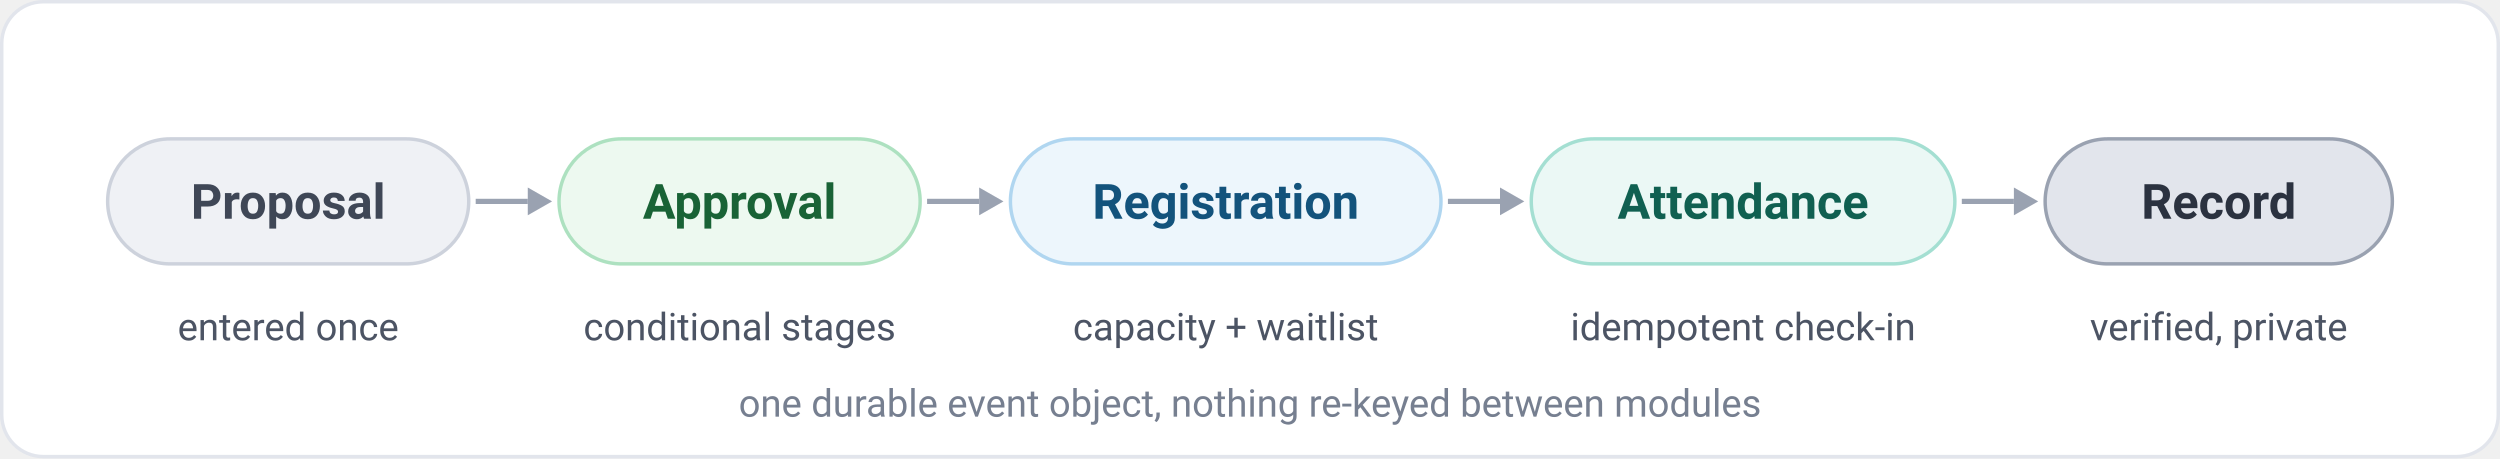
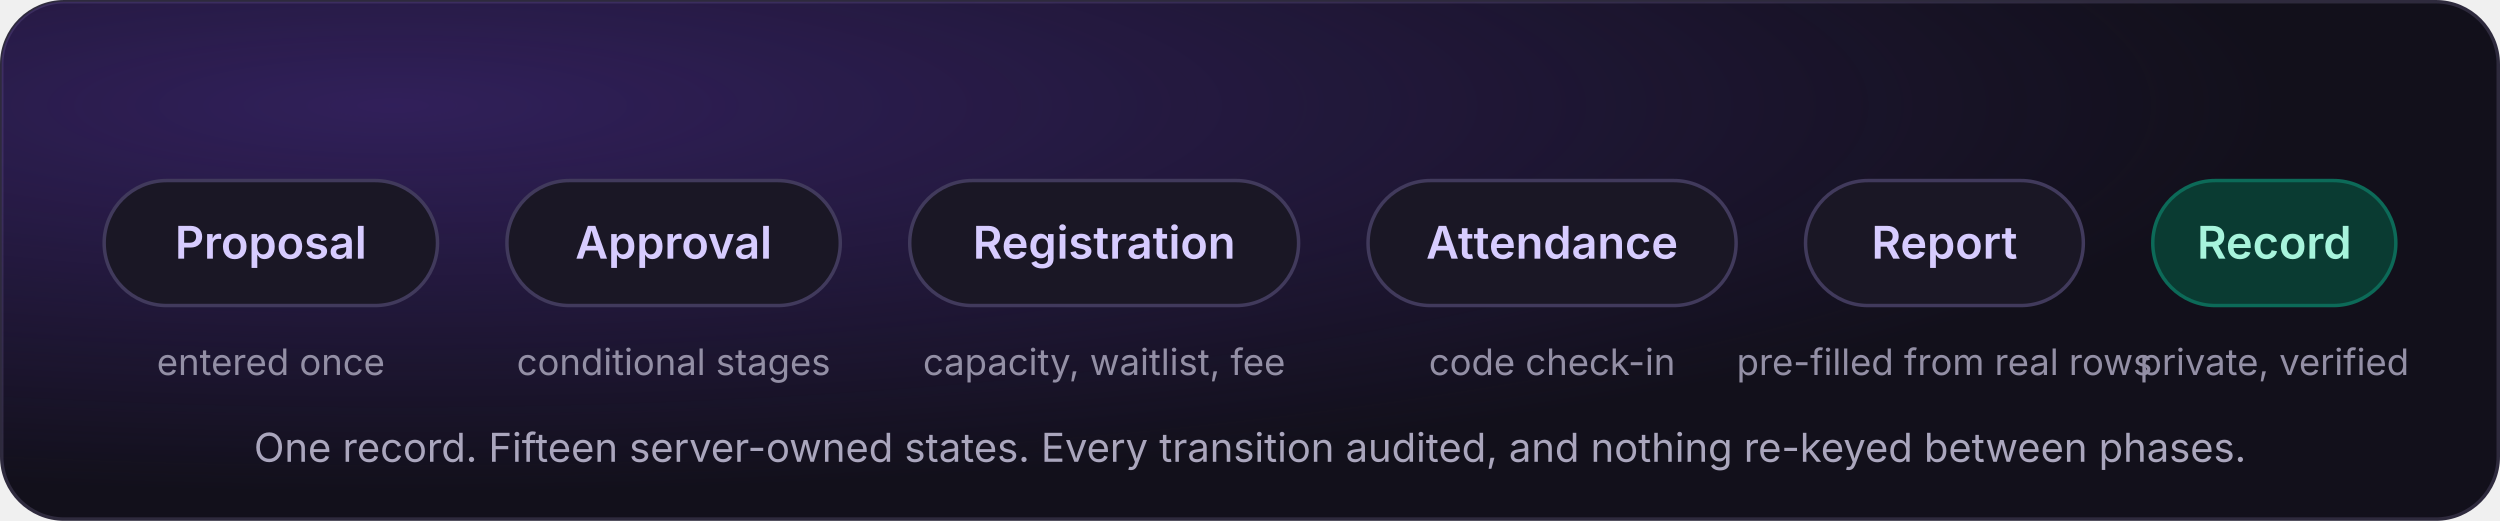
- <svg xmlns="http://www.w3.org/2000/svg" width="720" height="132" viewBox="0 0 720 132" role="img" aria-label="One event record flowing through five phases: proposal, approval, registration, attendance, verified record">
-   <rect x="0.5" y="0.5" width="719" height="131" rx="12" fill="#FFFFFF" stroke="#E2E5EC" />
-   <g font-family="-apple-system, BlinkMacSystemFont, 'Segoe UI', Roboto, 'Helvetica Neue', Arial, sans-serif">
-     <g stroke="#9AA2B1" stroke-width="1.5" fill="#9AA2B1">
-       <line x1="137" y1="58" x2="152" y2="58" />
-       <path d="M152 54 L159 58 L152 62 Z" stroke="none" />
-       <line x1="267" y1="58" x2="282" y2="58" />
-       <path d="M282 54 L289 58 L282 62 Z" stroke="none" />
-       <line x1="417" y1="58" x2="432" y2="58" />
-       <path d="M432 54 L439 58 L432 62 Z" stroke="none" />
-       <line x1="565" y1="58" x2="580" y2="58" />
-       <path d="M580 54 L587 58 L580 62 Z" stroke="none" />
+ <svg xmlns="http://www.w3.org/2000/svg" width="720" height="150" viewBox="0 0 720 150" role="img" aria-label="One event record carrying six phases: proposal, approval, registration, attendance, report and verified record">
+   <defs>
+     <linearGradient id="rail" x1="0" y1="0" x2="1" y2="0">
+       <stop offset="0" stop-color="#8B5CF6" stop-opacity="0.25" />
+       <stop offset="0.5" stop-color="#8B5CF6" stop-opacity="0.85" />
+       <stop offset="1" stop-color="#5EE7C4" stop-opacity="0.85" />
+     </linearGradient>
+     <radialGradient id="glow" cx="0.16" cy="0.2" r="0.75">
+       <stop offset="0" stop-color="#5B35B0" stop-opacity="0.42" />
+       <stop offset="1" stop-color="#5B35B0" stop-opacity="0" />
+     </radialGradient>
+   </defs>
+   <rect x="0.5" y="0.5" width="719" height="149" rx="18" fill="#12101B" stroke="#2E2A3D" />
+   <rect x="0.5" y="0.5" width="719" height="149" rx="18" fill="url(#glow)" />
+   <line x1="42" y1="70" x2="678" y2="70" stroke="url(#rail)" stroke-width="2" stroke-linecap="round" />
+   <g font-family="Inter, -apple-system, BlinkMacSystemFont, 'Segoe UI', Roboto, 'Helvetica Neue', Arial, sans-serif">
+     <g font-size="13" font-weight="600" text-anchor="middle">
+       <rect x="30" y="52" width="96" height="36" rx="18" fill="#1A1725" stroke="#413A5C" />
+       <text x="78" y="74.5" fill="#D7CCFF">Proposal</text>
+       <rect x="146" y="52" width="96" height="36" rx="18" fill="#1A1725" stroke="#413A5C" />
+       <text x="194" y="74.5" fill="#D7CCFF">Approval</text>
+       <rect x="262" y="52" width="112" height="36" rx="18" fill="#1A1725" stroke="#413A5C" />
+       <text x="318" y="74.5" fill="#D7CCFF">Registration</text>
+       <rect x="394" y="52" width="106" height="36" rx="18" fill="#1A1725" stroke="#413A5C" />
+       <text x="447" y="74.5" fill="#D7CCFF">Attendance</text>
+       <rect x="520" y="52" width="80" height="36" rx="18" fill="#1A1725" stroke="#413A5C" />
+       <text x="560" y="74.5" fill="#D7CCFF">Report</text>
+       <rect x="620" y="52" width="70" height="36" rx="18" fill="#0A3B32" stroke="#0C6A58" />
+       <text x="655" y="74.5" fill="#A7F4DC">Record</text>
    </g>
-     <g font-size="14" font-weight="600" text-anchor="middle">
-       <rect x="31" y="40" width="104" height="36" rx="18" fill="#EFF1F5" stroke="#CDD2DC" />
-       <text x="83" y="63" fill="#3F4756">Proposal</text>
-       <rect x="161" y="40" width="104" height="36" rx="18" fill="#EDF9F0" stroke="#ADE1C0" />
-       <text x="213" y="63" fill="#196336">Approval</text>
-       <rect x="291" y="40" width="124" height="36" rx="18" fill="#EDF6FC" stroke="#B0D6F0" />
-       <text x="353" y="63" fill="#13537C">Registration</text>
-       <rect x="441" y="40" width="122" height="36" rx="18" fill="#EBF8F5" stroke="#A4DFD2" />
-       <text x="502" y="63" fill="#106051">Attendance</text>
-       <rect x="589" y="40" width="100" height="36" rx="18" fill="#E2E5EC" stroke="#9AA2B1" />
-       <text x="639" y="63" fill="#2B3240">Record</text>
+     <g font-size="10.5" fill="#938FA5" text-anchor="middle">
+       <text x="78" y="108">entered once</text>
+       <text x="194" y="108">conditional stages</text>
+       <text x="318" y="108">capacity, waitlist, fee</text>
+       <text x="447" y="108">code check-in</text>
+       <text x="560" y="108">pre-filled from real rows</text>
+       <text x="655" y="108">private, verified</text>
    </g>
-     <g font-size="11" fill="#4C5464" text-anchor="middle">
-       <text x="83" y="98">entered once</text>
-       <text x="213" y="98">conditional stages</text>
-       <text x="353" y="98">capacity + waitlist</text>
-       <text x="502" y="98">idempotent check-in</text>
-       <text x="639" y="98">verified, private</text>
-     </g>
-     <text x="360" y="120" font-size="11" fill="#767F90" text-anchor="middle">one durable event object, nothing re-keyed between modules</text>
+     <text x="360" y="133" font-size="11.5" fill="#AAA6BD" text-anchor="middle">One record. Fifteen server-owned states. Every transition audited, and nothing re-keyed between phases.</text>
  </g>
</svg>
